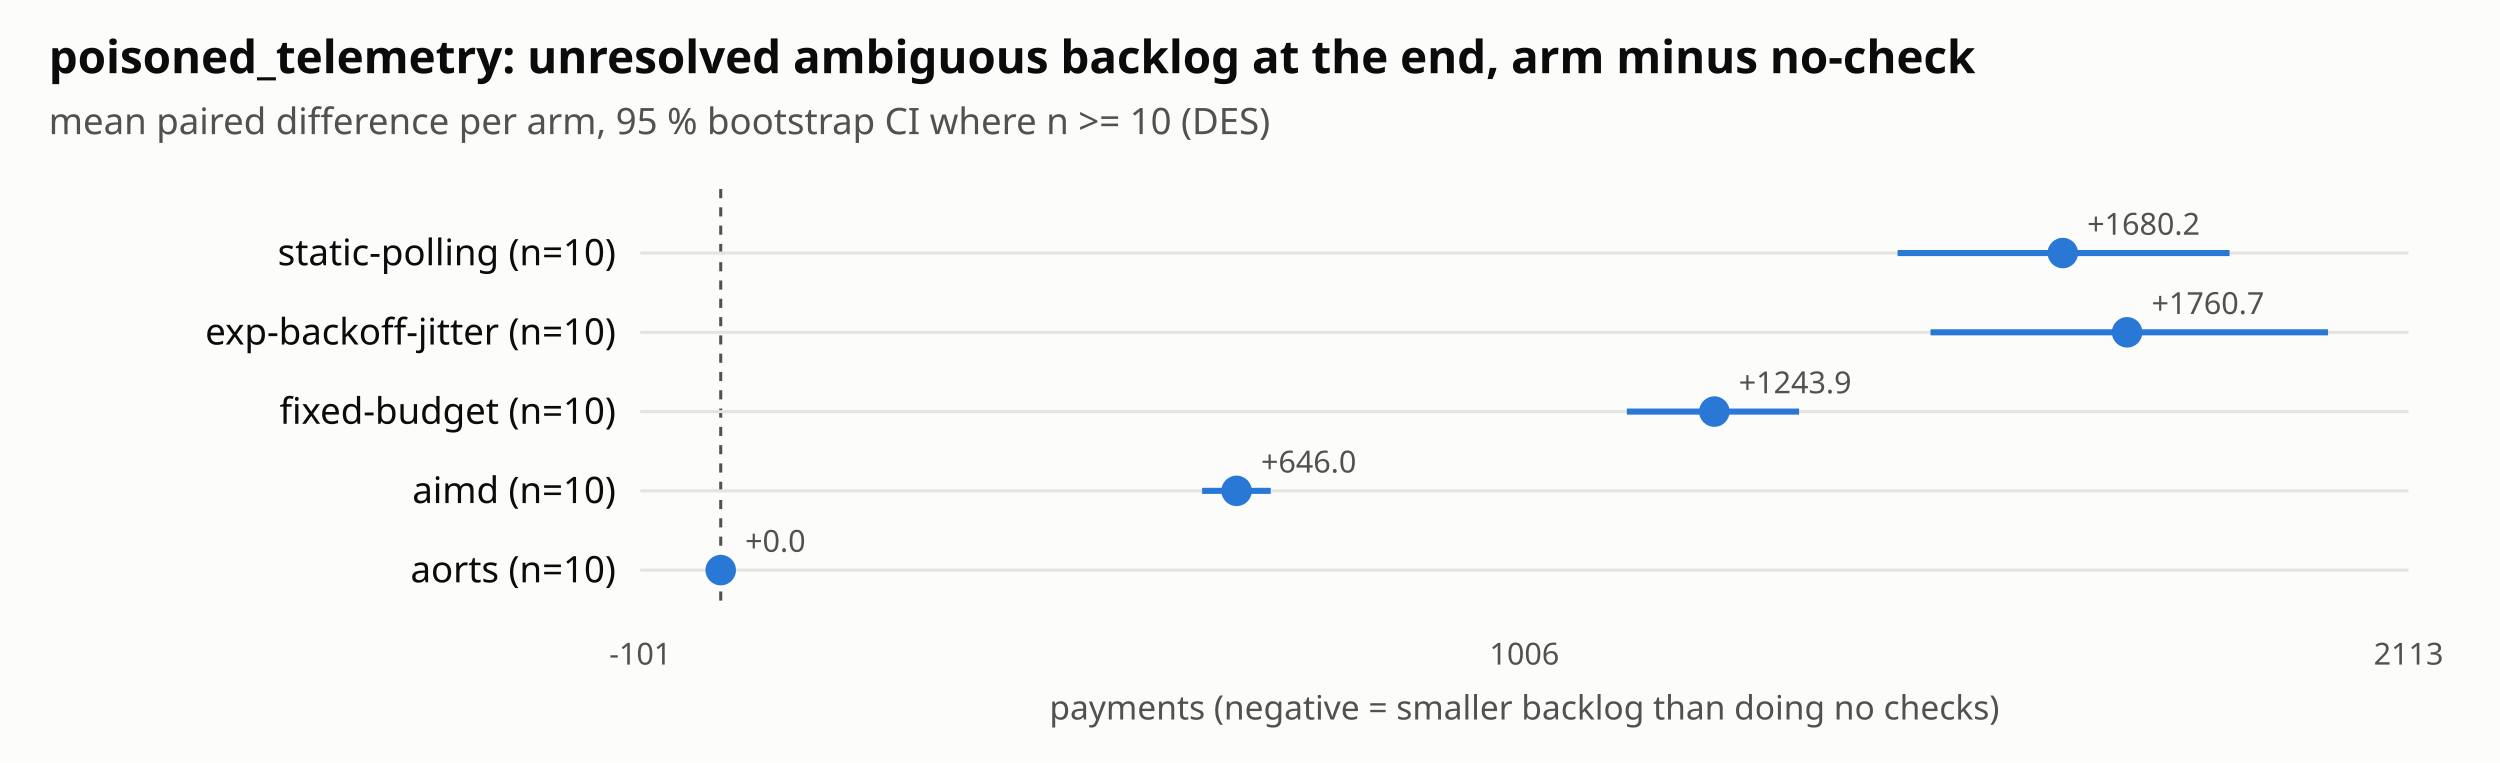
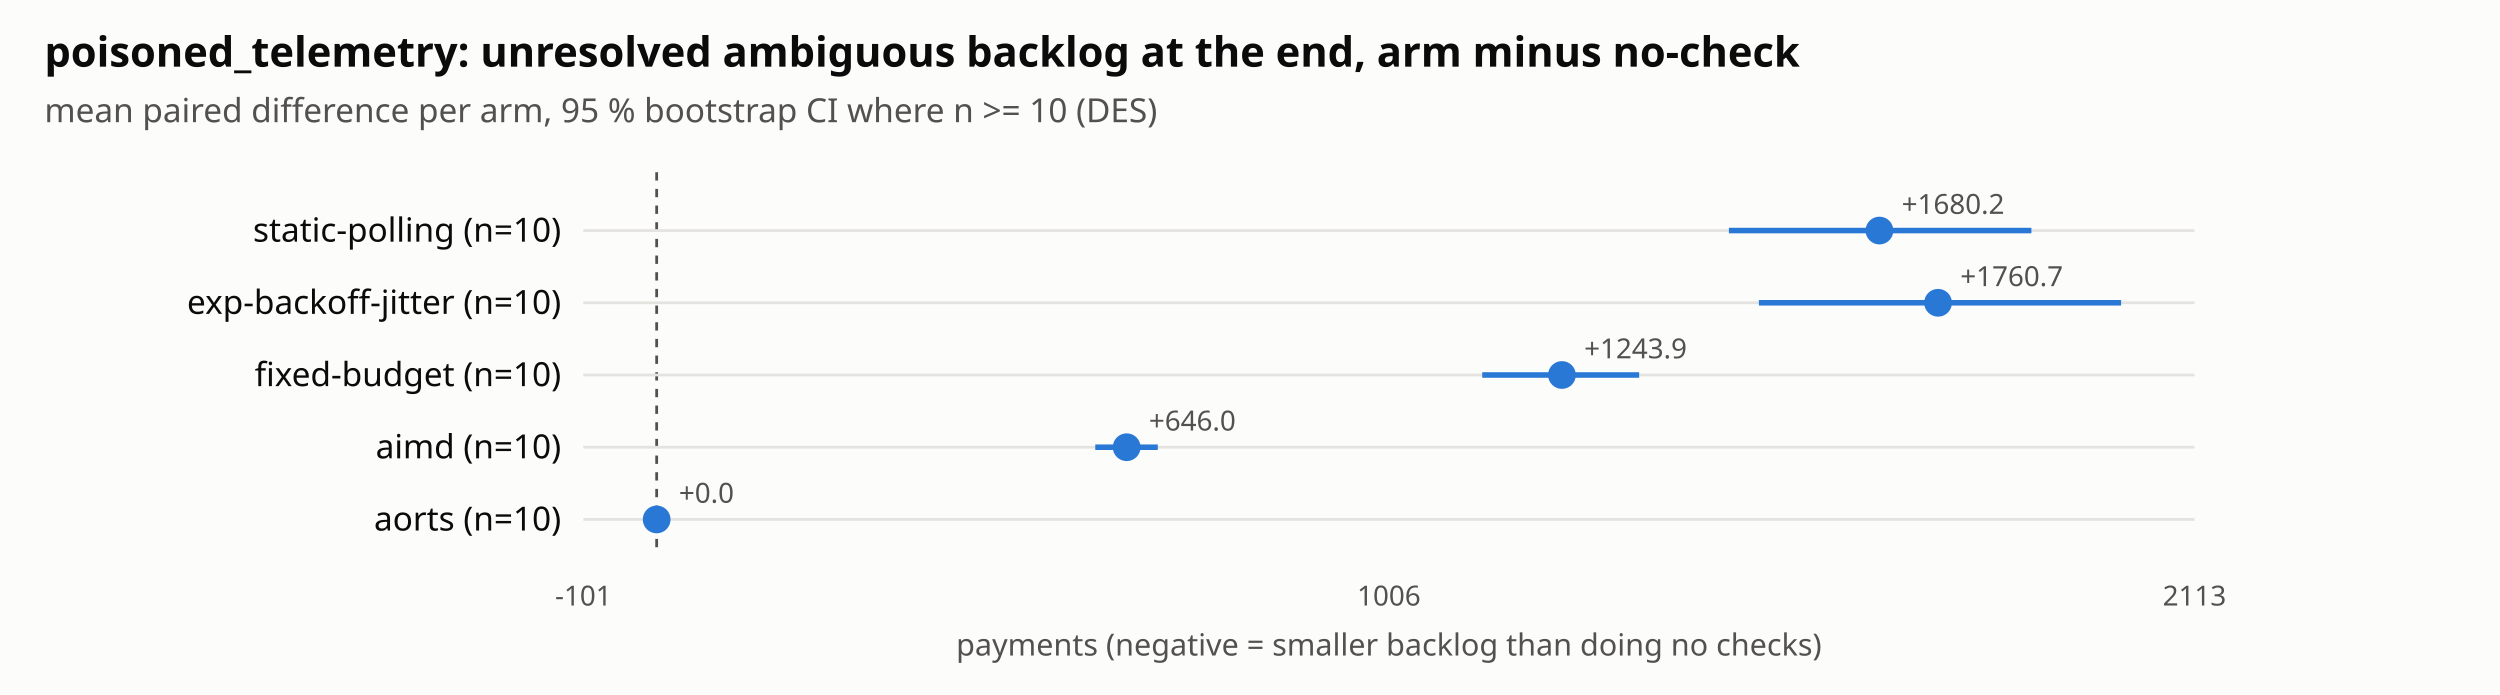
- <svg xmlns="http://www.w3.org/2000/svg" width="820" height="250" viewBox="0 0 820 250" font-family="system-ui, sans-serif">
+ <svg xmlns="http://www.w3.org/2000/svg" width="900" height="250" viewBox="0 0 900 250" font-family="system-ui, sans-serif">
  <style>.bg{fill:#fcfcfb}.t{fill:#0b0b0b}.m{fill:#52514e}.g{stroke:#e4e3df}.z{stroke:#52514e}.d{fill:#2a78d6}.w{stroke:#2a78d6}@media (prefers-color-scheme: dark){.bg{fill:#1a1a19}.t{fill:#f0efec}.m{fill:#c3c2b7}.g{stroke:#3a3936}.z{stroke:#c3c2b7}.d{fill:#3987e5}.w{stroke:#3987e5}}</style>
-   <rect class="bg" width="820" height="250" />
+   <rect class="bg" width="900" height="250" />
  <text class="t" x="16" y="24" font-size="15" font-weight="600">poisoned_telemetry: unresolved ambiguous backlog at the end, arm minus no-check</text>
  <text class="m" x="16" y="44" font-size="12">mean paired difference per arm, 95 % bootstrap CI where n &gt;= 10 (DES)</text>
  <line class="z" x1="236.4" y1="62" x2="236.4" y2="200" stroke-dasharray="3 3" />
  <line class="g" x1="210" y1="83.0" x2="790" y2="83.0" />
  <text class="t" x="202" y="87.0" font-size="12" text-anchor="end">static-polling (n=10)</text>
  <line class="w" x1="622.4" y1="83.0" x2="731.3" y2="83.0" stroke-width="2" />
  <circle class="d" cx="676.6" cy="83.0" r="5" />
  <text class="m" x="684.6" y="77.0" font-size="10">+1680.2</text>
  <line class="g" x1="210" y1="109.0" x2="790" y2="109.0" />
  <text class="t" x="202" y="113.0" font-size="12" text-anchor="end">exp-backoff-jitter (n=10)</text>
  <line class="w" x1="633.2" y1="109.0" x2="763.6" y2="109.0" stroke-width="2" />
  <circle class="d" cx="697.7" cy="109.0" r="5" />
  <text class="m" x="705.7" y="103.0" font-size="10">+1760.7</text>
  <line class="g" x1="210" y1="135.0" x2="790" y2="135.0" />
  <text class="t" x="202" y="139.0" font-size="12" text-anchor="end">fixed-budget (n=10)</text>
  <line class="w" x1="533.6" y1="135.0" x2="590.1" y2="135.0" stroke-width="2" />
  <circle class="d" cx="562.3" cy="135.0" r="5" />
  <text class="m" x="570.3" y="129.0" font-size="10">+1243.9</text>
  <line class="g" x1="210" y1="161.0" x2="790" y2="161.0" />
  <text class="t" x="202" y="165.0" font-size="12" text-anchor="end">aimd (n=10)</text>
  <line class="w" x1="394.3" y1="161.0" x2="416.8" y2="161.0" stroke-width="2" />
  <circle class="d" cx="405.6" cy="161.0" r="5" />
  <text class="m" x="413.6" y="155.0" font-size="10">+646.0</text>
  <line class="g" x1="210" y1="187.0" x2="790" y2="187.0" />
  <text class="t" x="202" y="191.0" font-size="12" text-anchor="end">aorts (n=10)</text>
  <circle class="d" cx="236.4" cy="187.0" r="5" />
  <text class="m" x="244.4" y="181.0" font-size="10">+0.0</text>
  <text class="m" x="210.0" y="218" font-size="10" text-anchor="middle">-101</text>
  <text class="m" x="500.0" y="218" font-size="10" text-anchor="middle">1006</text>
  <text class="m" x="790.0" y="218" font-size="10" text-anchor="middle">2113</text>
  <text class="m" x="500.0" y="236" font-size="11" text-anchor="middle">payments (negative = smaller backlog than doing no checks)</text>
</svg>
